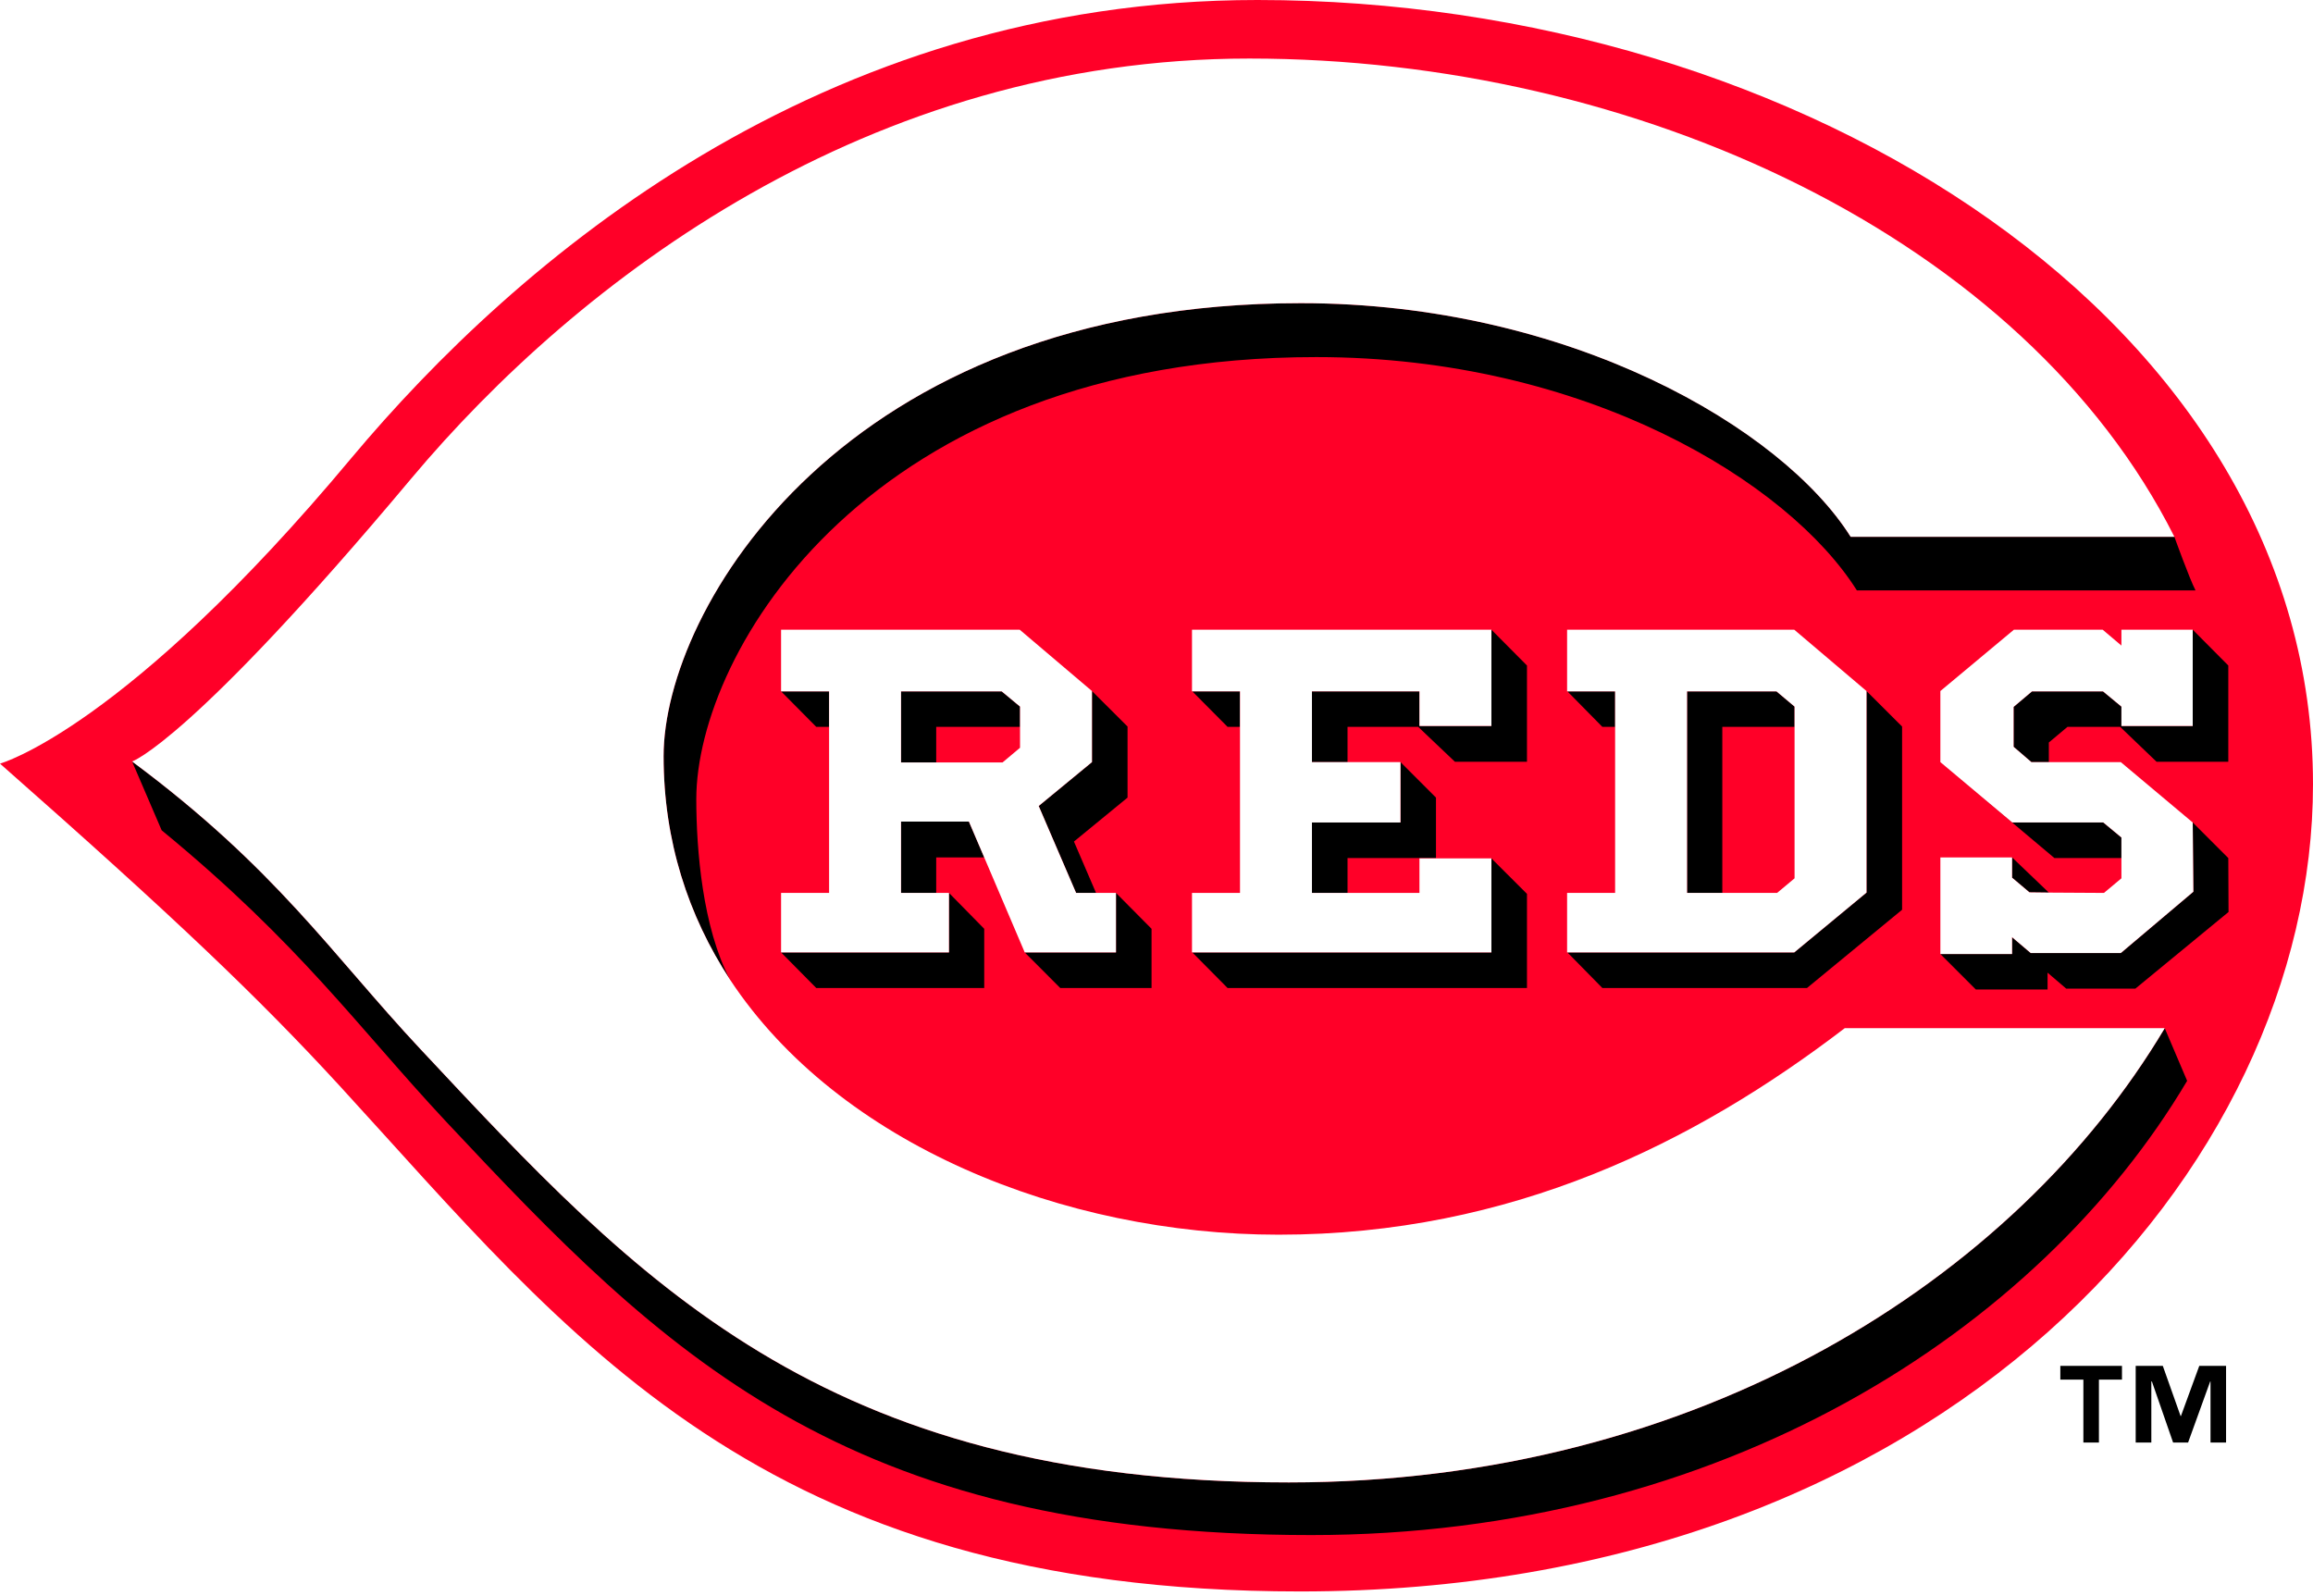
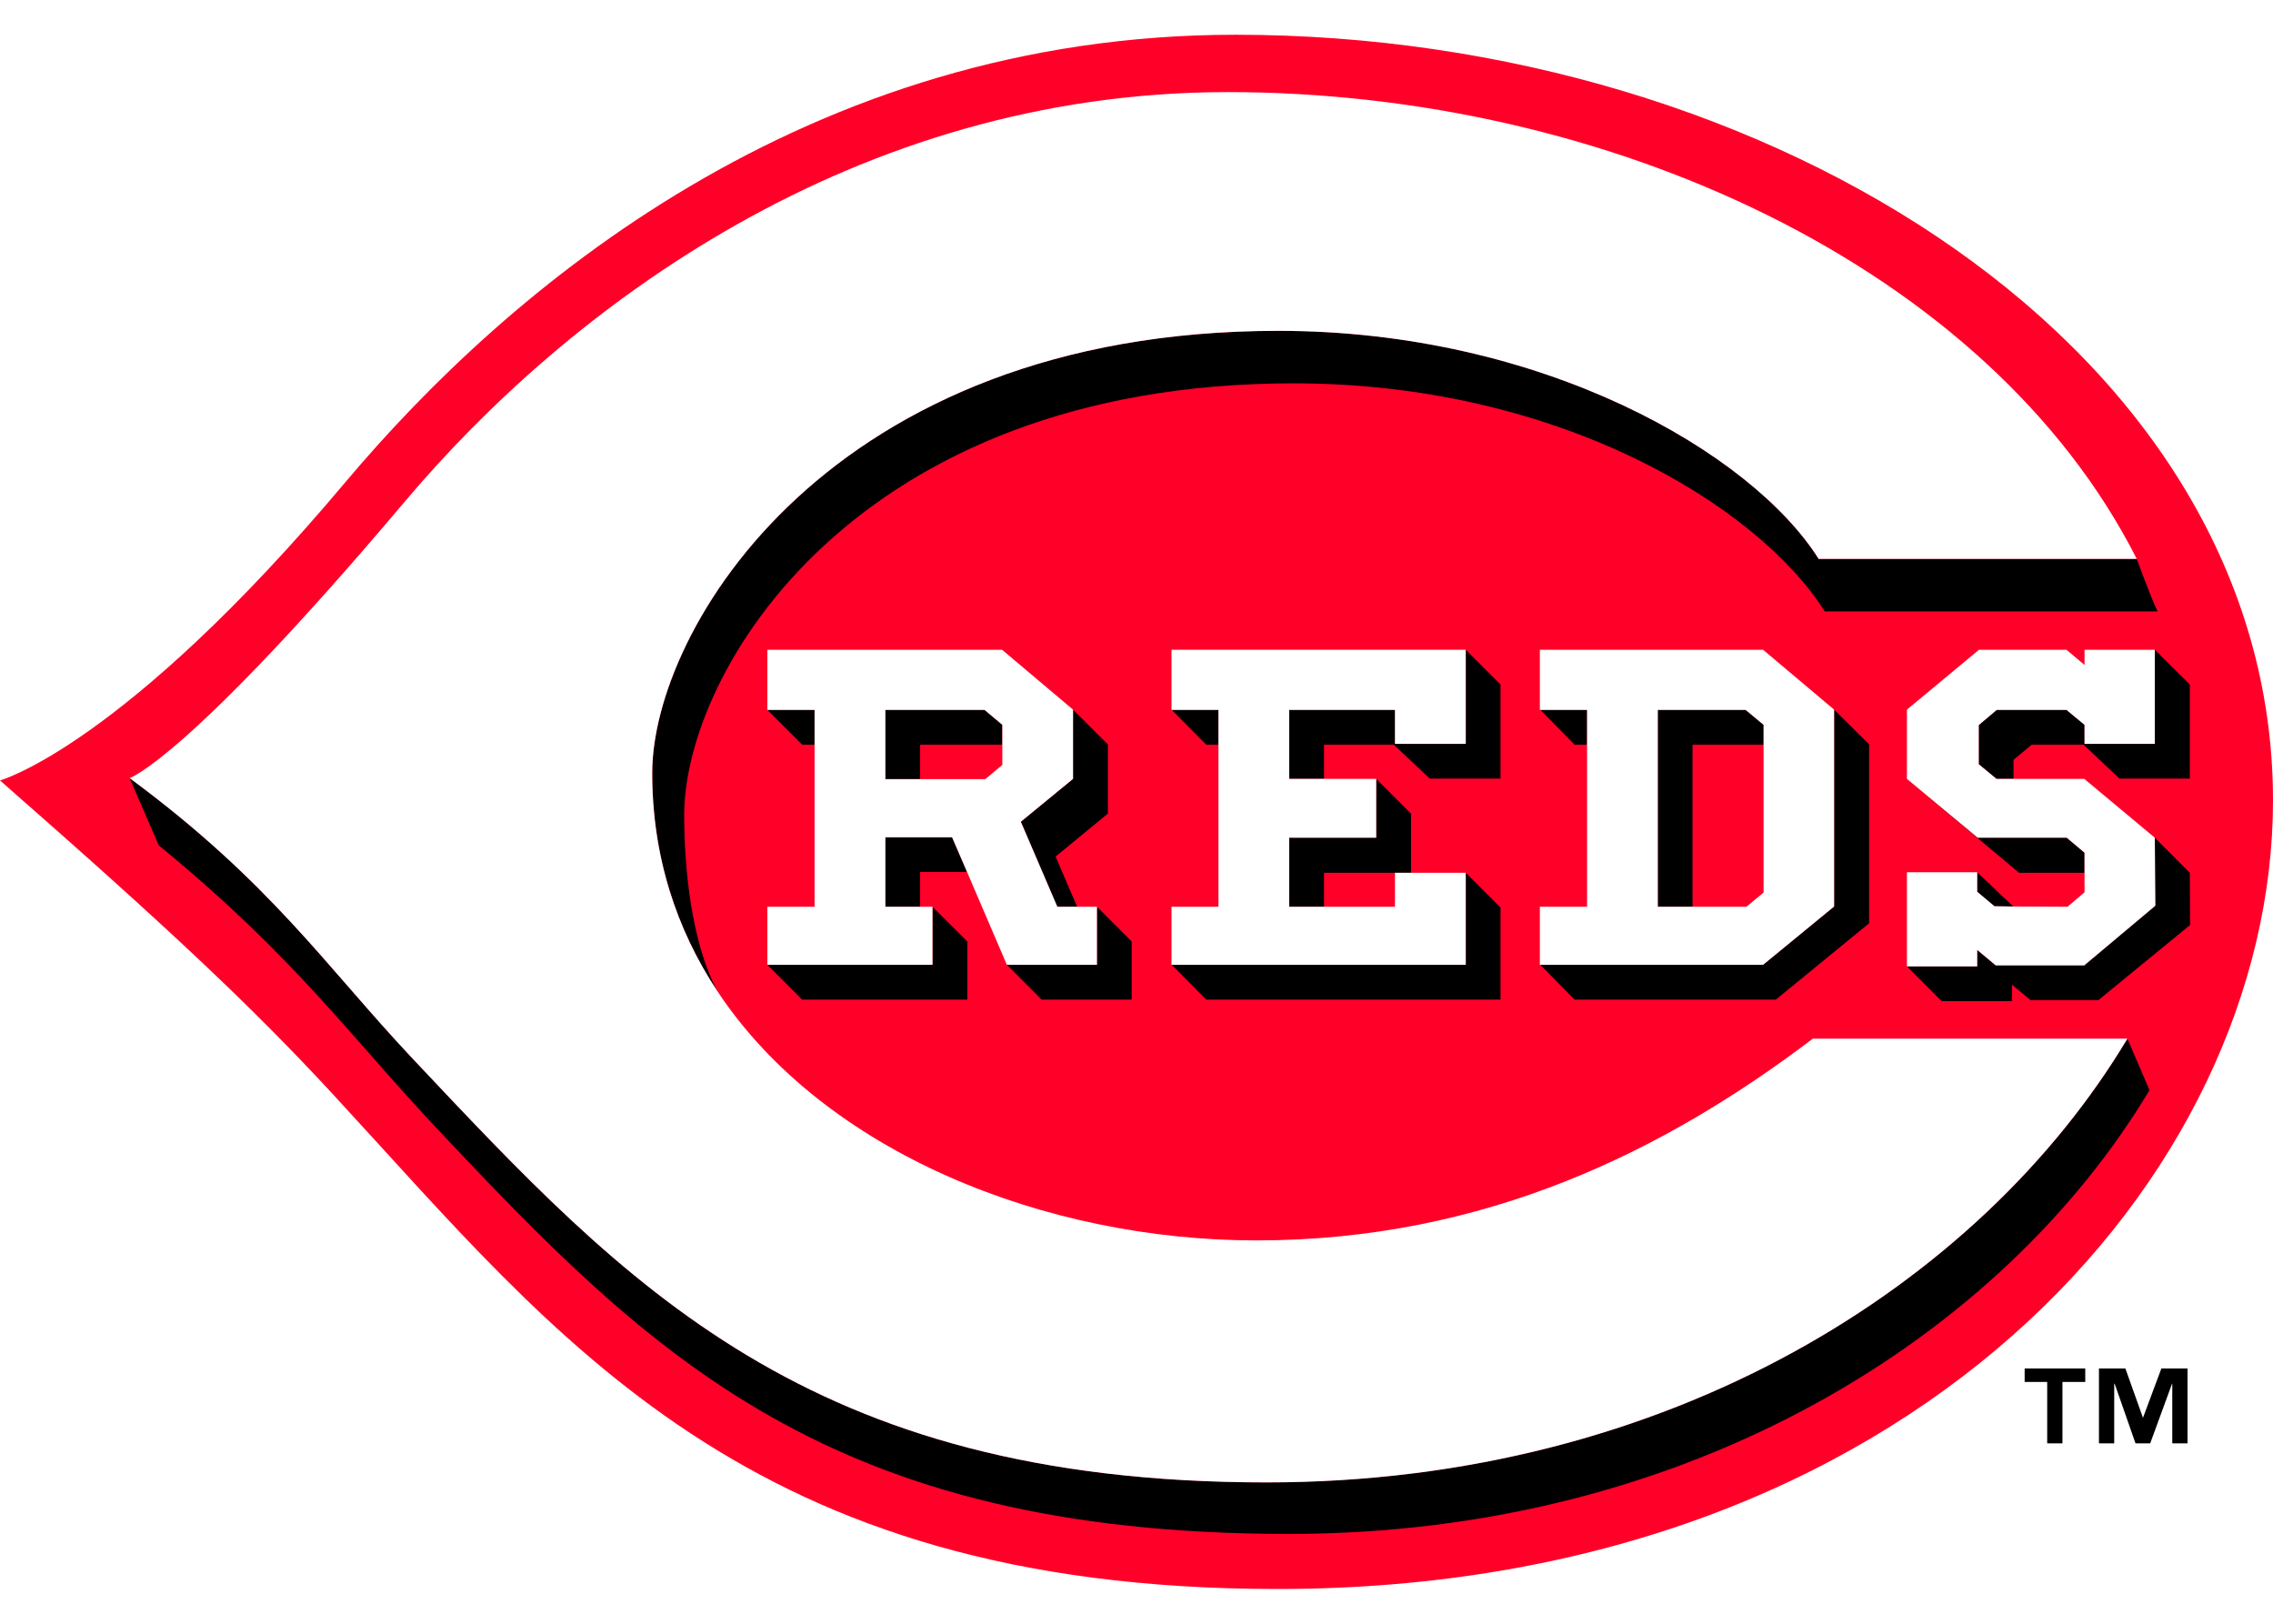
- <svg xmlns="http://www.w3.org/2000/svg" width="29pt" height="20pt" viewBox="0 0 29 20" version="1.1">
+ <svg xmlns="http://www.w3.org/2000/svg" width="35pt" height="25pt" viewBox="0 0 35 25" version="1.1">
  <g id="surface1">
-     <path style=" stroke:none;fill-rule:nonzero;fill:rgb(100%,0%,15.686%);fill-opacity:1;" d="M 16.301 19.953 C 24.375 19.953 29 14.648 29 9.832 C 29 4.062 22.602 0 15.766 0 C 10.277 0 6.477 3.27 4.406 5.742 C 1.57 9.141 0 9.574 0 9.574 C 2.199 11.512 3.234 12.5 4.254 13.609 C 7.133 16.746 9.52 19.953 16.301 19.953 Z M 16.301 19.953 " />
-     <path style=" stroke:none;fill-rule:nonzero;fill:rgb(0%,0%,0%);fill-opacity:1;" d="M 16.16 18.586 C 10.293 18.586 7.988 16.055 5.27 13.152 C 4.156 11.961 3.461 10.887 1.656 9.547 L 2.027 10.41 C 3.762 11.836 4.477 12.867 5.59 14.059 C 8.309 16.961 10.574 19.246 16.441 19.246 C 21.578 19.246 25.555 16.695 27.422 13.551 L 27.141 12.891 C 25.273 16.031 21.297 18.586 16.16 18.586 Z M 16.16 18.586 " />
-     <path style=" stroke:none;fill-rule:nonzero;fill:rgb(0%,0%,0%);fill-opacity:1;" d="M 16.309 3.801 C 10.574 3.801 8.32 7.641 8.32 9.48 C 8.32 10.543 8.629 11.48 9.152 12.281 C 8.809 11.629 8.73 10.652 8.73 10.02 C 8.73 8.18 10.895 4.477 16.504 4.477 C 19.879 4.477 22.426 6.043 23.281 7.402 L 27.527 7.402 C 27.449 7.25 27.262 6.73 27.262 6.73 L 23.203 6.73 C 22.348 5.367 19.684 3.801 16.309 3.801 Z M 16.309 3.801 " />
-     <path style=" stroke:none;fill-rule:nonzero;fill:rgb(100%,100%,100%);fill-opacity:1;" d="M 5.27 13.152 C 7.988 16.055 10.293 18.586 16.16 18.586 C 21.297 18.586 25.273 16.031 27.141 12.891 L 23.129 12.891 C 21.254 14.324 18.953 15.48 16.031 15.48 C 13.332 15.48 10.516 14.348 9.152 12.281 C 8.629 11.48 8.32 10.543 8.32 9.48 C 8.32 7.641 10.574 3.801 16.309 3.801 C 19.684 3.801 22.348 5.371 23.203 6.73 L 27.262 6.73 C 25.379 2.988 20.523 0.734 15.664 0.734 C 10.895 0.734 7.25 3.504 5.156 6 C 2.387 9.305 1.656 9.547 1.656 9.547 C 3.461 10.887 4.156 11.961 5.27 13.152 Z M 5.27 13.152 " />
-     <path style=" stroke:none;fill-rule:nonzero;fill:rgb(0%,0%,0%);fill-opacity:1;" d="M 16.895 9.113 L 17.781 9.113 L 18.242 9.551 L 19.145 9.551 L 19.145 8.344 L 18.699 7.895 L 18.699 9.102 L 17.797 9.102 L 17.797 8.668 L 16.449 8.668 L 16.449 9.555 L 16.895 9.555 Z M 16.895 9.113 " />
-     <path style=" stroke:none;fill-rule:nonzero;fill:rgb(0%,0%,0%);fill-opacity:1;" d="M 18.699 11.941 L 14.949 11.941 L 15.391 12.387 L 19.145 12.387 L 19.145 11.207 L 18.699 10.762 Z M 18.699 11.941 " />
-     <path style=" stroke:none;fill-rule:nonzero;fill:rgb(0%,0%,0%);fill-opacity:1;" d="M 17.559 9.555 L 17.559 10.312 L 16.449 10.312 L 16.449 11.195 L 16.895 11.195 L 16.895 10.758 L 18.004 10.758 L 18.004 10 Z M 17.559 9.555 " />
-     <path style=" stroke:none;fill-rule:nonzero;fill:rgb(0%,0%,0%);fill-opacity:1;" d="M 15.391 9.113 L 15.547 9.113 L 15.547 8.668 L 14.949 8.668 Z M 15.391 9.113 " />
-     <path style=" stroke:none;fill-rule:nonzero;fill:rgb(0%,0%,0%);fill-opacity:1;" d="M 10.395 9.113 L 10.395 8.668 L 9.793 8.668 L 10.234 9.113 Z M 10.395 9.113 " />
-     <path style=" stroke:none;fill-rule:nonzero;fill:rgb(0%,0%,0%);fill-opacity:1;" d="M 9.793 11.941 L 10.234 12.387 L 12.34 12.387 L 12.34 11.645 L 11.898 11.195 L 11.898 11.941 Z M 9.793 11.941 " />
-     <path style=" stroke:none;fill-rule:nonzero;fill:rgb(0%,0%,0%);fill-opacity:1;" d="M 13.691 8.664 L 13.691 9.555 L 13.023 10.105 L 13.492 11.195 L 13.742 11.195 L 13.465 10.551 L 14.137 10 L 14.137 9.109 Z M 13.691 8.664 " />
-     <path style=" stroke:none;fill-rule:nonzero;fill:rgb(0%,0%,0%);fill-opacity:1;" d="M 11.297 10.301 L 11.297 11.195 L 11.738 11.195 L 11.738 10.75 L 12.34 10.75 L 12.148 10.301 Z M 11.297 10.301 " />
-     <path style=" stroke:none;fill-rule:nonzero;fill:rgb(0%,0%,0%);fill-opacity:1;" d="M 13.992 11.941 L 12.848 11.941 L 13.293 12.387 L 14.438 12.387 L 14.438 11.645 L 13.992 11.195 Z M 13.992 11.941 " />
-     <path style=" stroke:none;fill-rule:nonzero;fill:rgb(0%,0%,0%);fill-opacity:1;" d="M 11.738 9.113 L 12.789 9.113 L 12.789 8.859 L 12.559 8.668 L 11.297 8.668 L 11.297 9.559 L 11.738 9.559 Z M 11.738 9.113 " />
-     <path style=" stroke:none;fill-rule:nonzero;fill:rgb(100%,100%,100%);fill-opacity:1;" d="M 14.945 7.895 L 14.945 8.668 L 15.547 8.668 L 15.547 11.195 L 14.945 11.195 L 14.945 11.941 L 18.699 11.941 L 18.699 10.762 L 17.797 10.762 L 17.797 11.195 L 16.449 11.195 L 16.449 10.312 L 17.559 10.312 L 17.559 9.555 L 16.449 9.555 L 16.449 8.668 L 17.797 8.668 L 17.797 9.102 L 18.699 9.102 L 18.699 7.895 Z M 14.945 7.895 " />
-     <path style=" stroke:none;fill-rule:nonzero;fill:rgb(100%,100%,100%);fill-opacity:1;" d="M 13.992 11.195 L 13.492 11.195 L 13.023 10.105 L 13.691 9.555 L 13.691 8.664 L 12.785 7.895 L 9.793 7.895 L 9.793 8.668 L 10.395 8.668 L 10.395 11.195 L 9.793 11.195 L 9.793 11.941 L 11.898 11.941 L 11.898 11.195 L 11.297 11.195 L 11.297 10.301 L 12.148 10.301 L 12.34 10.75 L 12.848 11.941 L 13.992 11.941 Z M 11.738 9.559 L 11.297 9.559 L 11.297 8.668 L 12.559 8.668 L 12.789 8.859 L 12.789 9.375 L 12.57 9.559 Z M 11.738 9.559 " />
-     <path style=" stroke:none;fill-rule:nonzero;fill:rgb(0%,0%,0%);fill-opacity:1;" d="M 20.09 9.113 L 20.25 9.113 L 20.25 8.668 L 19.652 8.668 Z M 20.09 9.113 " />
-     <path style=" stroke:none;fill-rule:nonzero;fill:rgb(0%,0%,0%);fill-opacity:1;" d="M 21.594 9.113 L 22.5 9.113 L 22.5 8.859 L 22.273 8.668 L 21.152 8.668 L 21.152 11.195 L 21.594 11.195 Z M 21.594 9.113 " />
-     <path style=" stroke:none;fill-rule:nonzero;fill:rgb(0%,0%,0%);fill-opacity:1;" d="M 23.848 11.406 L 23.848 9.109 L 23.402 8.664 L 23.402 11.191 L 22.496 11.941 L 19.652 11.941 L 20.09 12.387 L 22.656 12.387 Z M 23.848 11.406 " />
-     <path style=" stroke:none;fill-rule:nonzero;fill:rgb(0%,0%,0%);fill-opacity:1;" d="M 26.371 10.312 L 25.23 10.312 L 24.328 9.555 L 25.758 10.758 L 26.598 10.758 L 26.598 10.5 Z M 26.371 10.312 " />
-     <path style=" stroke:none;fill-rule:nonzero;fill:rgb(0%,0%,0%);fill-opacity:1;" d="M 25.227 11.75 L 25.227 11.961 L 24.328 11.961 L 24.773 12.406 L 25.672 12.406 L 25.672 12.195 L 25.906 12.395 L 26.773 12.395 L 27.941 11.434 L 27.938 10.758 L 27.492 10.312 L 27.5 11.18 L 26.59 11.949 L 25.461 11.949 Z M 25.227 11.75 " />
-     <path style=" stroke:none;fill-rule:nonzero;fill:rgb(0%,0%,0%);fill-opacity:1;" d="M 25.469 9.555 L 25.688 9.555 L 25.688 9.309 L 25.922 9.113 L 26.582 9.113 L 27.039 9.551 L 27.938 9.551 L 27.938 8.344 L 27.492 7.895 L 27.492 9.102 L 26.598 9.102 L 26.598 8.859 L 26.367 8.668 L 25.477 8.668 L 25.246 8.863 L 25.246 9.363 Z M 25.469 9.555 " />
-     <path style=" stroke:none;fill-rule:nonzero;fill:rgb(0%,0%,0%);fill-opacity:1;" d="M 25.227 10.75 L 25.227 11.004 L 25.445 11.188 L 25.688 11.191 Z M 25.227 10.75 " />
-     <path style=" stroke:none;fill-rule:nonzero;fill:rgb(100%,100%,100%);fill-opacity:1;" d="M 23.402 11.191 L 23.402 8.664 L 22.496 7.895 L 19.648 7.895 L 19.648 8.668 L 20.25 8.668 L 20.25 11.195 L 19.648 11.195 L 19.648 11.941 L 22.496 11.941 Z M 21.594 11.195 L 21.152 11.195 L 21.152 8.668 L 22.273 8.668 L 22.5 8.859 L 22.5 11.012 L 22.281 11.195 Z M 21.594 11.195 " />
-     <path style=" stroke:none;fill-rule:nonzero;fill:rgb(100%,100%,100%);fill-opacity:1;" d="M 26.59 9.555 L 25.469 9.555 L 25.246 9.363 L 25.246 8.863 L 25.477 8.668 L 26.367 8.668 L 26.598 8.859 L 26.598 9.102 L 27.492 9.102 L 27.492 7.895 L 26.598 7.895 L 26.598 8.094 L 26.363 7.895 L 25.25 7.895 L 24.328 8.664 L 24.328 9.555 L 25.23 10.312 L 26.371 10.312 L 26.598 10.5 L 26.598 11.012 L 26.379 11.195 L 25.688 11.191 L 25.445 11.188 L 25.227 11.004 L 25.227 10.75 L 24.328 10.75 L 24.328 11.961 L 25.227 11.961 L 25.227 11.75 L 25.461 11.949 L 26.59 11.949 L 27.5 11.18 L 27.492 10.312 Z M 26.59 9.555 " />
-     <path style=" stroke:none;fill-rule:nonzero;fill:rgb(0%,0%,0%);fill-opacity:1;" d="M 26.605 17.297 L 26.316 17.297 L 26.316 18.086 L 26.121 18.086 L 26.121 17.297 L 25.832 17.297 L 25.832 17.125 L 26.605 17.125 Z M 27.91 18.086 L 27.715 18.086 L 27.715 17.32 L 27.711 17.32 L 27.434 18.086 L 27.246 18.086 L 26.98 17.32 L 26.973 17.32 L 26.973 18.086 L 26.777 18.086 L 26.777 17.125 L 27.117 17.125 L 27.34 17.754 L 27.344 17.754 L 27.574 17.125 L 27.91 17.125 Z M 27.91 18.086 " />
+     <path style=" stroke:none;fill-rule:nonzero;fill:rgb(100%,0%,15.686%);fill-opacity:1;" d="M 19.672 24.465 C 29.418 24.465 35 18.102 35 12.324 C 35 5.41 27.277 0.535 19.027 0.535 C 12.406 0.535 7.816 4.457 5.32 7.422 C 1.895 11.496 0 12.016 0 12.016 C 2.652 14.34 3.902 15.523 5.133 16.855 C 8.609 20.617 11.488 24.465 19.672 24.465 Z M 19.672 24.465 " />
+     <path style=" stroke:none;fill-rule:nonzero;fill:rgb(0%,0%,0%);fill-opacity:1;" d="M 19.504 22.824 C 12.422 22.824 9.641 19.785 6.359 16.305 C 5.016 14.879 4.176 13.59 1.996 11.98 L 2.445 13.016 C 4.539 14.73 5.402 15.969 6.746 17.395 C 10.027 20.875 12.762 23.617 19.844 23.617 C 26.043 23.617 30.84 20.555 33.098 16.785 L 32.758 15.992 C 30.5 19.762 25.703 22.824 19.504 22.824 Z M 19.504 22.824 " />
+     <path style=" stroke:none;fill-rule:nonzero;fill:rgb(0%,0%,0%);fill-opacity:1;" d="M 19.684 5.094 C 12.762 5.094 10.043 9.699 10.043 11.902 C 10.043 13.18 10.414 14.305 11.047 15.262 C 10.633 14.484 10.535 13.309 10.535 12.551 C 10.535 10.348 13.148 5.902 19.922 5.902 C 23.992 5.902 27.066 7.781 28.098 9.414 L 33.223 9.414 C 33.129 9.227 32.902 8.605 32.902 8.605 L 28.004 8.605 C 26.973 6.973 23.758 5.094 19.684 5.094 Z M 19.684 5.094 " />
+     <path style=" stroke:none;fill-rule:nonzero;fill:rgb(100%,100%,100%);fill-opacity:1;" d="M 6.359 16.305 C 9.641 19.785 12.422 22.824 19.504 22.824 C 25.703 22.824 30.5 19.762 32.758 15.992 L 27.914 15.992 C 25.648 17.711 22.875 19.098 19.348 19.098 C 16.09 19.098 12.691 17.742 11.047 15.262 C 10.414 14.305 10.043 13.18 10.043 11.902 C 10.043 9.699 12.762 5.094 19.684 5.094 C 23.758 5.094 26.973 6.973 28.004 8.605 L 32.902 8.605 C 30.629 4.121 24.77 1.418 18.906 1.418 C 13.148 1.418 8.75 4.738 6.227 7.73 C 2.879 11.695 1.996 11.98 1.996 11.98 C 4.176 13.59 5.016 14.879 6.359 16.305 Z M 6.359 16.305 " />
+     <path style=" stroke:none;fill-rule:nonzero;fill:rgb(0%,0%,0%);fill-opacity:1;" d="M 22.57 11.453 L 21.48 11.453 L 21.48 10.93 L 19.852 10.93 L 19.852 11.992 L 20.387 11.992 L 20.387 11.465 L 21.461 11.465 L 22.016 11.988 L 23.105 11.988 L 23.105 10.539 L 22.57 10.004 Z M 22.57 11.453 " />
+     <path style=" stroke:none;fill-rule:nonzero;fill:rgb(0%,0%,0%);fill-opacity:1;" d="M 18.043 14.855 L 18.574 15.391 L 23.105 15.391 L 23.105 13.973 L 22.57 13.438 L 22.57 14.855 Z M 18.043 14.855 " />
+     <path style=" stroke:none;fill-rule:nonzero;fill:rgb(0%,0%,0%);fill-opacity:1;" d="M 19.852 12.898 L 19.852 13.961 L 20.387 13.961 L 20.387 13.438 L 21.727 13.438 L 21.727 12.527 L 21.191 11.992 L 21.191 12.898 Z M 19.852 12.898 " />
+     <path style=" stroke:none;fill-rule:nonzero;fill:rgb(0%,0%,0%);fill-opacity:1;" d="M 18.043 10.93 L 18.574 11.465 L 18.762 11.465 L 18.762 10.93 Z M 18.043 10.93 " />
+     <path style=" stroke:none;fill-rule:nonzero;fill:rgb(0%,0%,0%);fill-opacity:1;" d="M 11.816 10.93 L 12.352 11.465 L 12.543 11.465 L 12.543 10.93 Z M 11.816 10.93 " />
+     <path style=" stroke:none;fill-rule:nonzero;fill:rgb(0%,0%,0%);fill-opacity:1;" d="M 11.816 14.855 L 12.352 15.391 L 14.895 15.391 L 14.895 14.496 L 14.359 13.961 L 14.359 14.855 Z M 11.816 14.855 " />
+     <path style=" stroke:none;fill-rule:nonzero;fill:rgb(0%,0%,0%);fill-opacity:1;" d="M 15.719 12.652 L 16.281 13.961 L 16.586 13.961 L 16.254 13.188 L 17.059 12.527 L 17.059 11.461 L 16.523 10.926 L 16.523 11.992 Z M 15.719 12.652 " />
+     <path style=" stroke:none;fill-rule:nonzero;fill:rgb(0%,0%,0%);fill-opacity:1;" d="M 13.633 12.891 L 13.633 13.961 L 14.168 13.961 L 14.168 13.426 L 14.891 13.426 L 14.66 12.891 Z M 13.633 12.891 " />
+     <path style=" stroke:none;fill-rule:nonzero;fill:rgb(0%,0%,0%);fill-opacity:1;" d="M 16.891 14.855 L 15.504 14.855 L 16.039 15.391 L 17.426 15.391 L 17.426 14.496 L 16.891 13.961 Z M 16.891 14.855 " />
+     <path style=" stroke:none;fill-rule:nonzero;fill:rgb(0%,0%,0%);fill-opacity:1;" d="M 15.434 11.465 L 15.434 11.16 L 15.16 10.93 L 13.633 10.93 L 13.633 11.996 L 14.168 11.996 L 14.168 11.465 Z M 15.434 11.465 " />
+     <path style=" stroke:none;fill-rule:nonzero;fill:rgb(100%,100%,100%);fill-opacity:1;" d="M 19.852 10.93 L 21.48 10.93 L 21.48 11.453 L 22.57 11.453 L 22.57 10.004 L 18.039 10.004 L 18.039 10.93 L 18.762 10.93 L 18.762 13.961 L 18.039 13.961 L 18.039 14.855 L 22.57 14.855 L 22.57 13.438 L 21.48 13.438 L 21.48 13.961 L 19.852 13.961 L 19.852 12.898 L 21.191 12.898 L 21.191 11.992 L 19.852 11.992 Z M 19.852 10.93 " />
+     <path style=" stroke:none;fill-rule:nonzero;fill:rgb(100%,100%,100%);fill-opacity:1;" d="M 16.891 13.961 L 16.281 13.961 L 15.719 12.652 L 16.523 11.992 L 16.523 10.926 L 15.43 10.004 L 11.816 10.004 L 11.816 10.93 L 12.543 10.93 L 12.543 13.961 L 11.816 13.961 L 11.816 14.855 L 14.359 14.855 L 14.359 13.961 L 13.633 13.961 L 13.633 12.891 L 14.66 12.891 L 14.891 13.426 L 15.504 14.855 L 16.891 14.855 Z M 14.168 11.996 L 13.633 11.996 L 13.633 10.93 L 15.16 10.93 L 15.434 11.16 L 15.434 11.777 L 15.172 11.996 Z M 14.168 11.996 " />
+     <path style=" stroke:none;fill-rule:nonzero;fill:rgb(0%,0%,0%);fill-opacity:1;" d="M 23.719 10.93 L 24.246 11.465 L 24.438 11.465 L 24.438 10.93 Z M 23.719 10.93 " />
+     <path style=" stroke:none;fill-rule:nonzero;fill:rgb(0%,0%,0%);fill-opacity:1;" d="M 27.156 11.465 L 27.156 11.16 L 26.879 10.93 L 25.527 10.93 L 25.527 13.961 L 26.062 13.961 L 26.062 11.465 Z M 27.156 11.465 " />
+     <path style=" stroke:none;fill-rule:nonzero;fill:rgb(0%,0%,0%);fill-opacity:1;" d="M 28.242 13.957 L 27.148 14.855 L 23.719 14.855 L 24.246 15.391 L 27.344 15.391 L 28.781 14.215 L 28.781 11.461 L 28.242 10.926 Z M 28.242 13.957 " />
+     <path style=" stroke:none;fill-rule:nonzero;fill:rgb(0%,0%,0%);fill-opacity:1;" d="M 31.824 12.898 L 30.453 12.898 L 29.363 11.992 L 31.09 13.438 L 32.098 13.438 L 32.098 13.129 Z M 31.824 12.898 " />
+     <path style=" stroke:none;fill-rule:nonzero;fill:rgb(0%,0%,0%);fill-opacity:1;" d="M 33.719 13.438 L 33.18 12.898 L 33.188 13.945 L 32.094 14.863 L 30.73 14.863 L 30.445 14.625 L 30.445 14.879 L 29.363 14.879 L 29.898 15.414 L 30.98 15.414 L 30.98 15.16 L 31.266 15.398 L 32.312 15.398 L 33.723 14.242 Z M 33.719 13.438 " />
+     <path style=" stroke:none;fill-rule:nonzero;fill:rgb(0%,0%,0%);fill-opacity:1;" d="M 32.098 11.453 L 32.098 11.16 L 31.82 10.93 L 30.746 10.93 L 30.469 11.164 L 30.469 11.766 L 30.742 11.992 L 31.004 11.992 L 31.004 11.699 L 31.285 11.465 L 32.082 11.465 L 32.637 11.988 L 33.719 11.988 L 33.719 10.539 L 33.18 10.004 L 33.18 11.453 Z M 32.098 11.453 " />
+     <path style=" stroke:none;fill-rule:nonzero;fill:rgb(0%,0%,0%);fill-opacity:1;" d="M 30.711 13.953 L 31 13.957 L 30.445 13.43 L 30.445 13.73 Z M 30.711 13.953 " />
+     <path style=" stroke:none;fill-rule:nonzero;fill:rgb(100%,100%,100%);fill-opacity:1;" d="M 28.242 13.957 L 28.242 10.926 L 27.148 10.004 L 23.711 10.004 L 23.711 10.93 L 24.438 10.93 L 24.438 13.961 L 23.711 13.961 L 23.711 14.855 L 27.148 14.855 Z M 26.062 13.961 L 25.527 13.961 L 25.527 10.93 L 26.879 10.93 L 27.156 11.16 L 27.156 13.742 L 26.891 13.961 Z M 26.062 13.961 " />
+     <path style=" stroke:none;fill-rule:nonzero;fill:rgb(100%,100%,100%);fill-opacity:1;" d="M 30.445 14.625 L 30.73 14.863 L 32.094 14.863 L 33.188 13.945 L 33.18 12.898 L 32.094 11.992 L 30.742 11.992 L 30.469 11.766 L 30.469 11.164 L 30.746 10.93 L 31.82 10.93 L 32.098 11.16 L 32.098 11.453 L 33.18 11.453 L 33.18 10.004 L 32.098 10.004 L 32.098 10.238 L 31.82 10.004 L 30.473 10.004 L 29.363 10.926 L 29.363 11.992 L 30.453 12.898 L 31.824 12.898 L 32.098 13.129 L 32.098 13.738 L 31.836 13.961 L 31 13.957 L 30.711 13.953 L 30.445 13.73 L 30.445 13.43 L 29.363 13.43 L 29.363 14.879 L 30.445 14.879 Z M 30.445 14.625 " />
+     <path style=" stroke:none;fill-rule:nonzero;fill:rgb(0%,0%,0%);fill-opacity:1;" d="M 32.109 21.277 L 31.758 21.277 L 31.758 22.223 L 31.523 22.223 L 31.523 21.277 L 31.176 21.277 L 31.176 21.07 L 32.109 21.07 Z M 33.684 22.223 L 33.449 22.223 L 33.449 21.305 L 33.445 21.305 L 33.109 22.223 L 32.883 22.223 L 32.562 21.305 L 32.555 21.305 L 32.555 22.223 L 32.32 22.223 L 32.32 21.07 L 32.727 21.07 L 32.996 21.824 L 33 21.824 L 33.281 21.07 L 33.684 21.07 Z M 33.684 22.223 " />
  </g>
</svg>
